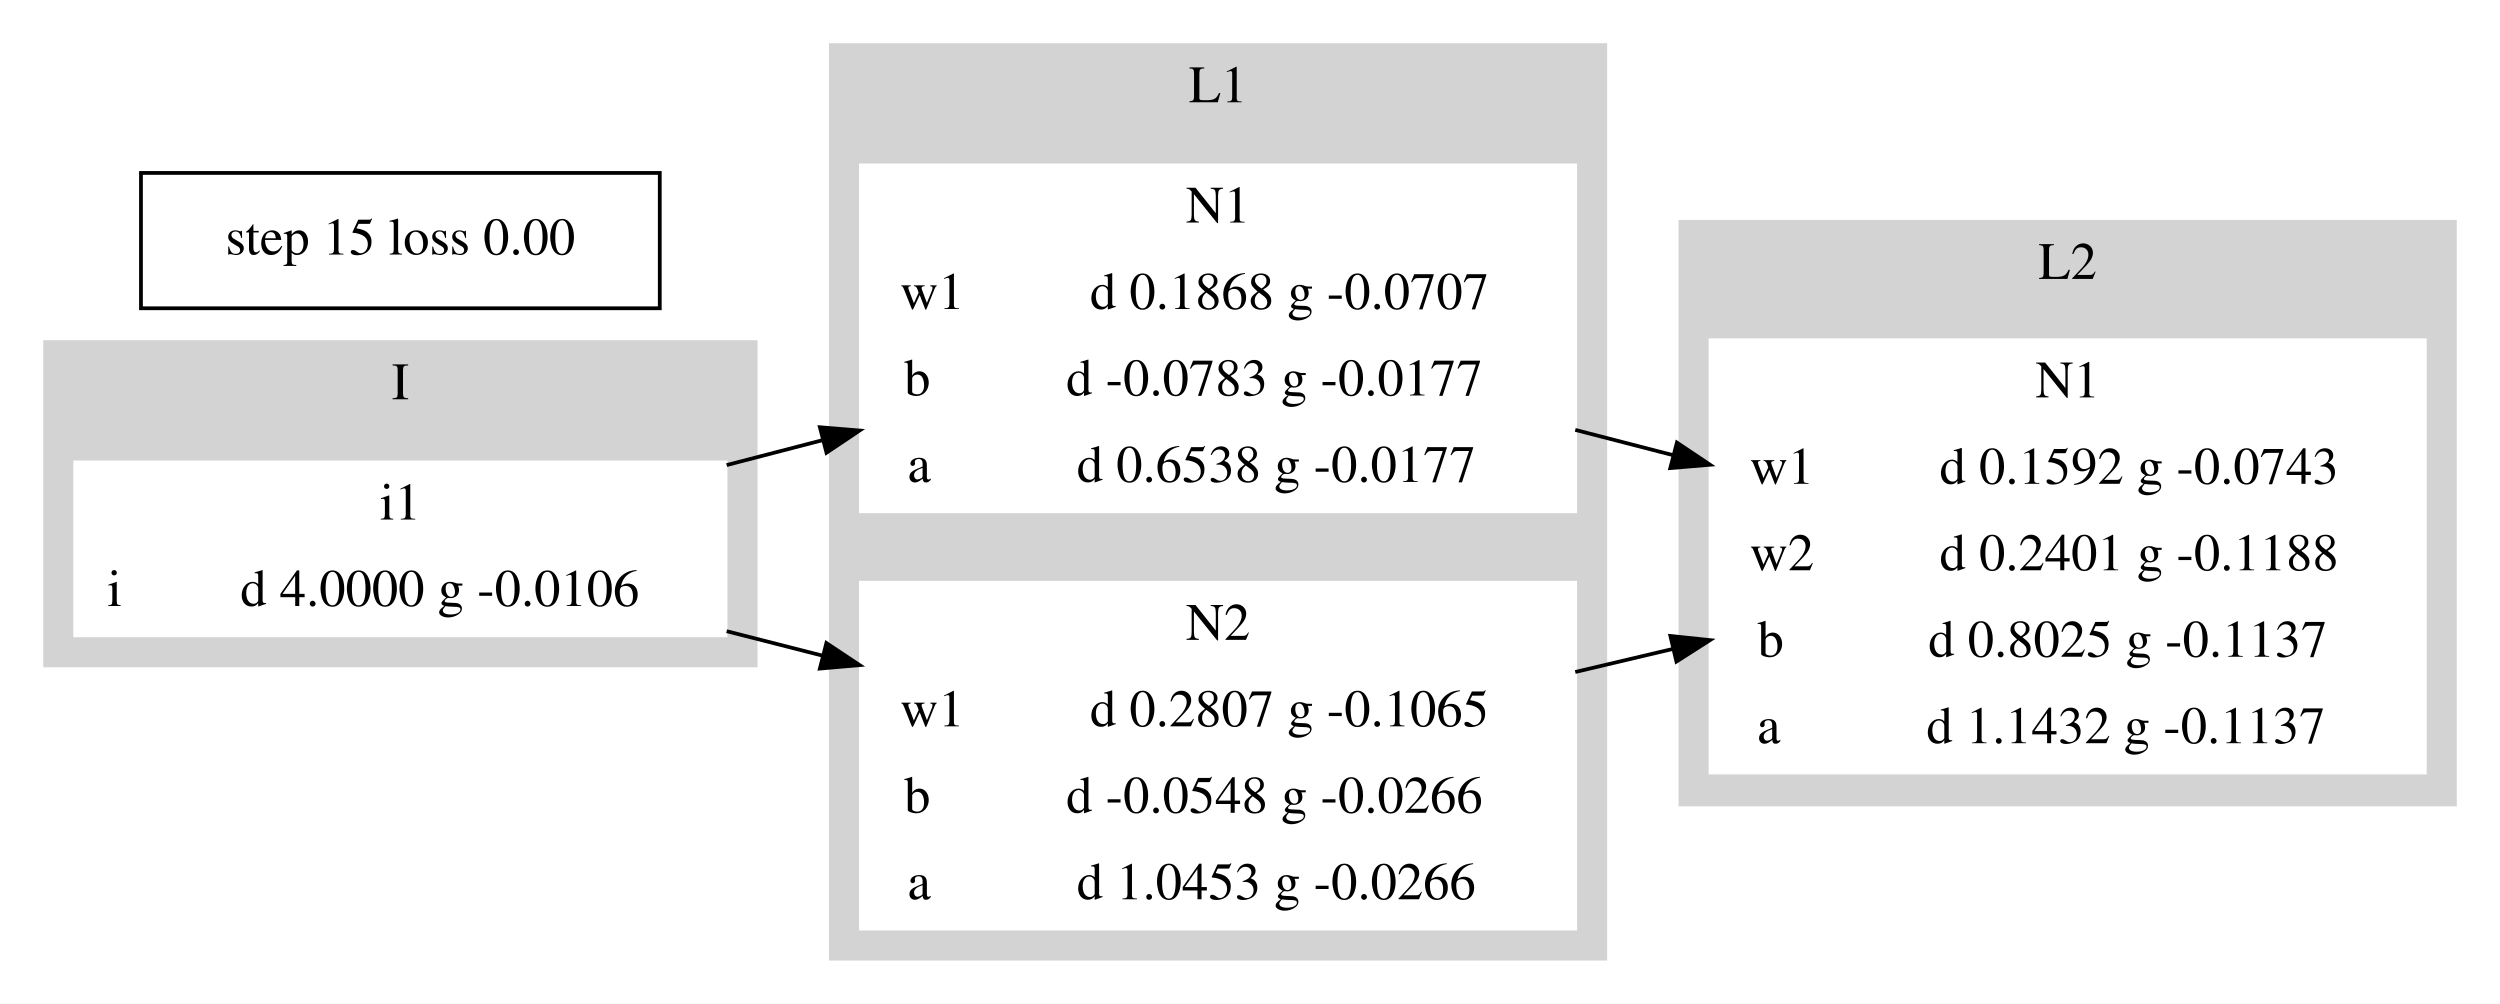
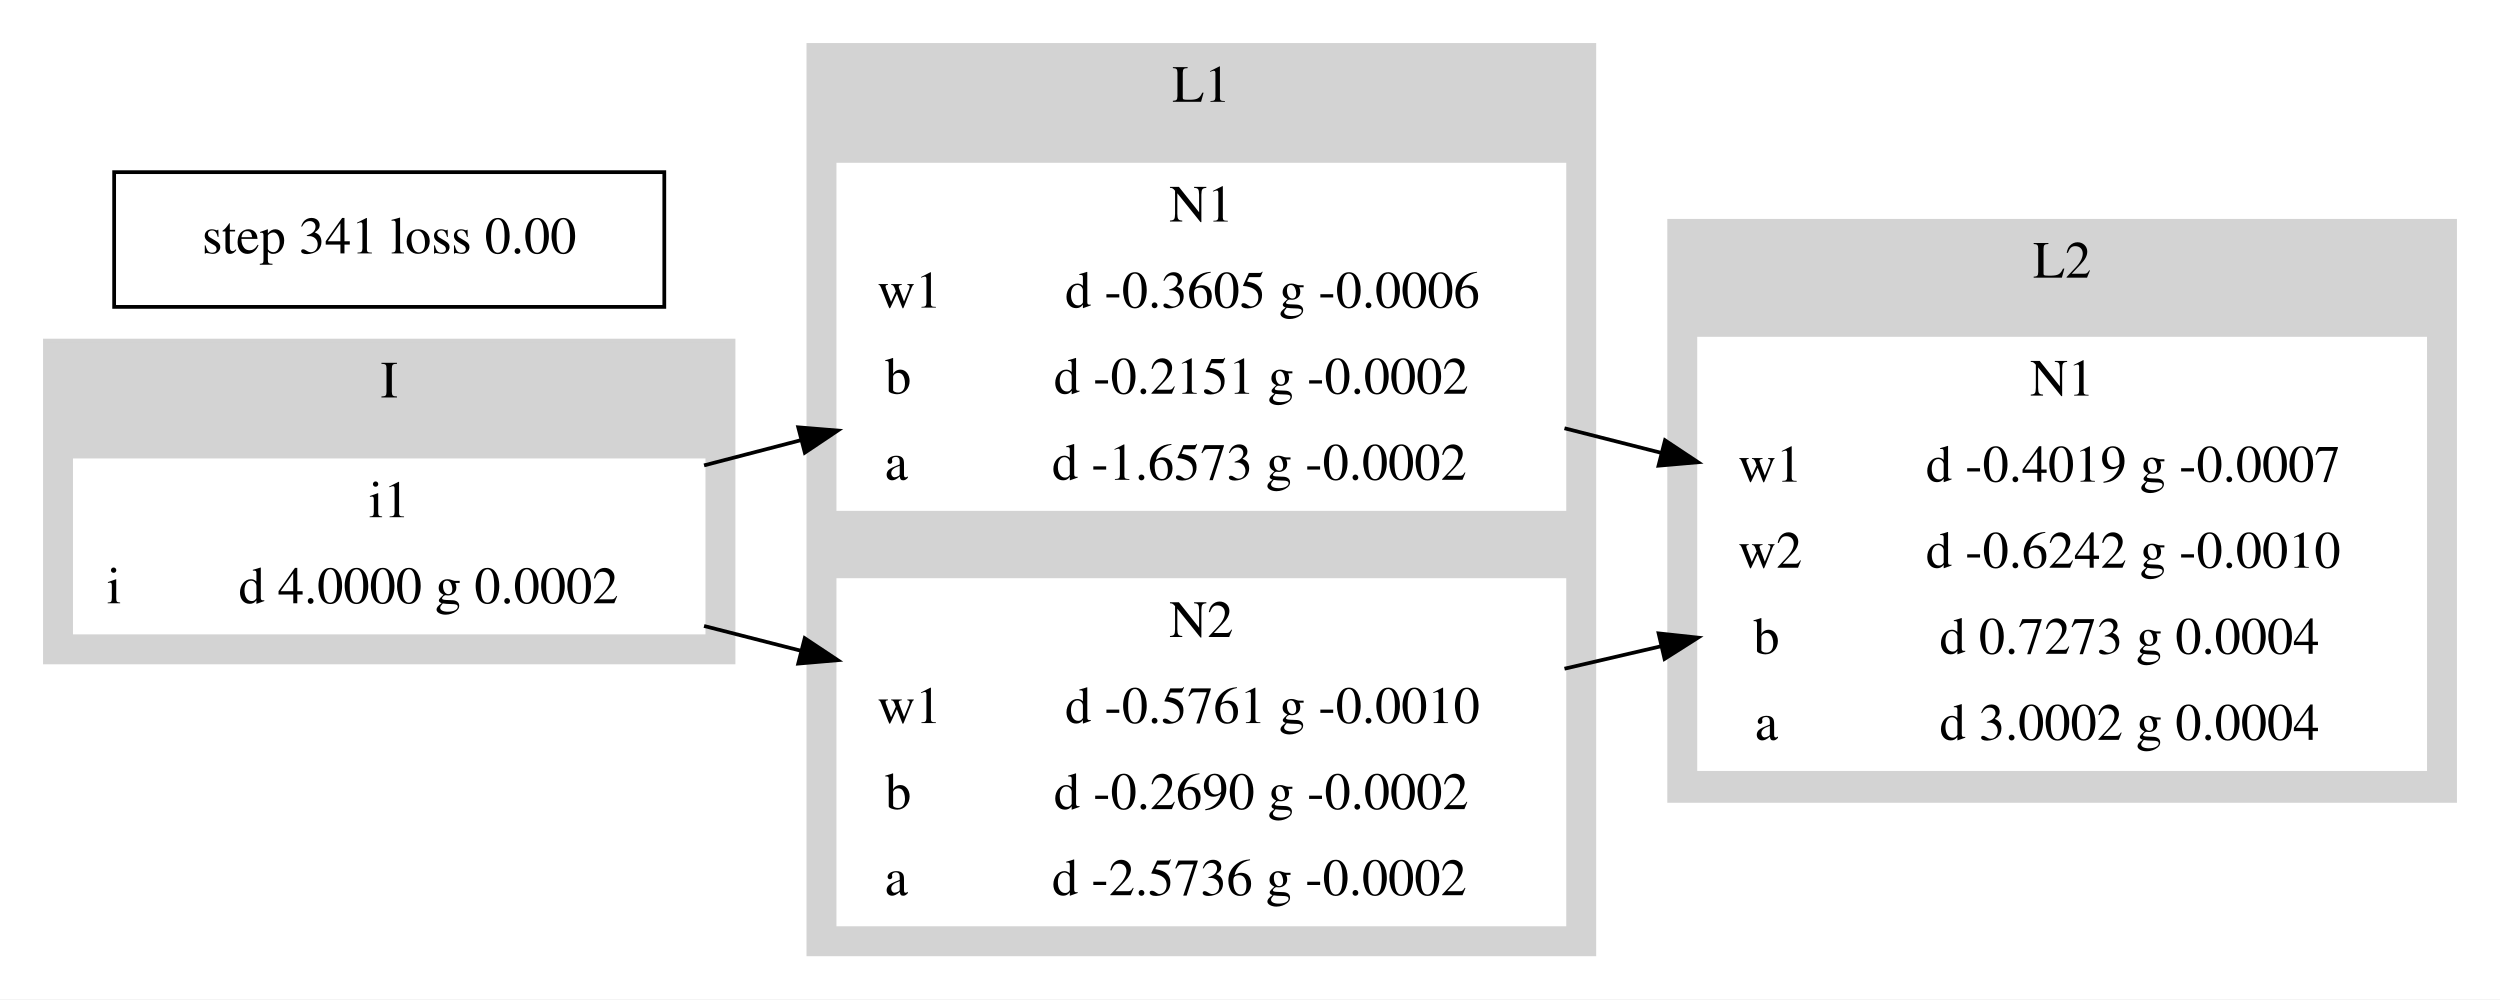
- <svg xmlns="http://www.w3.org/2000/svg" width="665pt" height="267pt" viewBox="0.00 0.00 665.00 267.00">
+ <svg xmlns="http://www.w3.org/2000/svg" width="668pt" height="267pt" viewBox="0.00 0.00 668.00 267.00">
  <g id="graph0" class="graph" transform="scale(1 1) rotate(0) translate(4 263)">
-     <polygon fill="white" stroke="transparent" points="-4,4 -4,-263 661,-263 661,4 -4,4" />
+     <polygon fill="white" stroke="transparent" points="-4,4 -4,-263 664,-263 664,4 -4,4" />
    <g id="clust1" class="cluster">
-       <polygon fill="lightgrey" stroke="lightgrey" points="8,-86 8,-172 197,-172 197,-86 8,-86" />
-       <text text-anchor="middle" x="102.5" y="-156.8" font-family="Times,serif" font-size="14.00">I</text>
+       <polygon fill="lightgrey" stroke="lightgrey" points="8,-86 8,-172 192,-172 192,-86 8,-86" />
+       <text text-anchor="middle" x="100" y="-156.8" font-family="Times,serif" font-size="14.00">I</text>
    </g>
    <g id="clust2" class="cluster">
-       <polygon fill="lightgrey" stroke="lightgrey" points="217,-8 217,-251 423,-251 423,-8 217,-8" />
-       <text text-anchor="middle" x="320" y="-235.8" font-family="Times,serif" font-size="14.00">L1</text>
+       <polygon fill="lightgrey" stroke="lightgrey" points="212,-8 212,-251 422,-251 422,-8 212,-8" />
+       <text text-anchor="middle" x="317" y="-235.8" font-family="Times,serif" font-size="14.00">L1</text>
    </g>
    <g id="clust3" class="cluster">
-       <polygon fill="lightgrey" stroke="lightgrey" points="443,-49 443,-204 649,-204 649,-49 443,-49" />
-       <text text-anchor="middle" x="546" y="-188.8" font-family="Times,serif" font-size="14.00">L2</text>
+       <polygon fill="lightgrey" stroke="lightgrey" points="442,-49 442,-204 652,-204 652,-49 442,-49" />
+       <text text-anchor="middle" x="547" y="-188.8" font-family="Times,serif" font-size="14.00">L2</text>
    </g>
    <g id="node1" class="node">
-       <polygon fill="white" stroke="white" points="16,-94 16,-140 189,-140 189,-94 16,-94" />
-       <text text-anchor="middle" x="102.5" y="-124.8" font-family="Times,serif" font-size="14.00">i1</text>
-       <polyline fill="none" stroke="white" points="16,-117 189,-117 " />
+       <polygon fill="white" stroke="white" points="16,-94 16,-140 184,-140 184,-94 16,-94" />
+       <text text-anchor="middle" x="100" y="-124.8" font-family="Times,serif" font-size="14.00">i1</text>
+       <polyline fill="none" stroke="white" points="16,-117 184,-117 " />
      <text text-anchor="middle" x="26.5" y="-101.8" font-family="Times,serif" font-size="14.00">i</text>
      <polyline fill="none" stroke="white" points="37,-94 37,-117 " />
-       <text text-anchor="middle" x="113" y="-101.8" font-family="Times,serif" font-size="14.00">d 4.0000 g -0.0106</text>
+       <text text-anchor="middle" x="110.5" y="-101.8" font-family="Times,serif" font-size="14.00">d 4.0000 g 0.0002</text>
    </g>
    <g id="node2" class="node">
-       <polygon fill="white" stroke="white" points="225,-127 225,-219 415,-219 415,-127 225,-127" />
-       <text text-anchor="middle" x="320" y="-203.8" font-family="Times,serif" font-size="14.00">N1</text>
-       <polyline fill="none" stroke="white" points="225,-196 415,-196 " />
-       <text text-anchor="middle" x="244" y="-180.8" font-family="Times,serif" font-size="14.00">w1</text>
-       <polyline fill="none" stroke="white" points="263,-173 263,-196 " />
-       <text text-anchor="middle" x="339" y="-180.8" font-family="Times,serif" font-size="14.00">d 0.1868 g -0.0707</text>
-       <polyline fill="none" stroke="white" points="225,-173 415,-173 " />
-       <text text-anchor="middle" x="240" y="-157.8" font-family="Times,serif" font-size="14.00">b</text>
-       <polyline fill="none" stroke="white" points="255,-150 255,-173 " />
-       <text text-anchor="middle" x="335" y="-157.8" font-family="Times,serif" font-size="14.00">d -0.0783 g -0.0177</text>
-       <polyline fill="none" stroke="white" points="225,-150 415,-150 " />
-       <text text-anchor="middle" x="240.5" y="-134.8" font-family="Times,serif" font-size="14.00">a</text>
-       <polyline fill="none" stroke="white" points="256,-127 256,-150 " />
-       <text text-anchor="middle" x="335.5" y="-134.8" font-family="Times,serif" font-size="14.00">d 0.6538 g -0.0177</text>
+       <polygon fill="white" stroke="white" points="220,-127 220,-219 414,-219 414,-127 220,-127" />
+       <text text-anchor="middle" x="317" y="-203.8" font-family="Times,serif" font-size="14.00">N1</text>
+       <polyline fill="none" stroke="white" points="220,-196 414,-196 " />
+       <text text-anchor="middle" x="239" y="-180.8" font-family="Times,serif" font-size="14.00">w1</text>
+       <polyline fill="none" stroke="white" points="258,-173 258,-196 " />
+       <text text-anchor="middle" x="336" y="-180.8" font-family="Times,serif" font-size="14.00">d -0.3605 g -0.0006</text>
+       <polyline fill="none" stroke="white" points="220,-173 414,-173 " />
+       <text text-anchor="middle" x="236" y="-157.8" font-family="Times,serif" font-size="14.00">b</text>
+       <polyline fill="none" stroke="white" points="252,-150 252,-173 " />
+       <text text-anchor="middle" x="333" y="-157.8" font-family="Times,serif" font-size="14.00">d -0.2151 g -0.0002</text>
+       <polyline fill="none" stroke="white" points="220,-150 414,-150 " />
+       <text text-anchor="middle" x="235.5" y="-134.8" font-family="Times,serif" font-size="14.00">a</text>
+       <polyline fill="none" stroke="white" points="251,-127 251,-150 " />
+       <text text-anchor="middle" x="332.5" y="-134.8" font-family="Times,serif" font-size="14.00">d -1.6573 g -0.0002</text>
    </g>
    <g id="edge1" class="edge">
-       <path fill="none" stroke="black" d="M189.29,-139.29C197.73,-141.49 206.36,-143.73 214.96,-145.96" />
-       <polygon fill="black" stroke="black" points="214.09,-149.35 224.65,-148.48 215.85,-142.58 214.09,-149.35" />
+       <path fill="none" stroke="black" d="M184.12,-138.65C192.62,-140.86 201.34,-143.13 210.04,-145.4" />
+       <polygon fill="black" stroke="black" points="209.29,-148.82 219.84,-147.95 211.05,-142.05 209.29,-148.82" />
    </g>
    <g id="node3" class="node">
-       <polygon fill="white" stroke="white" points="225,-16 225,-108 415,-108 415,-16 225,-16" />
-       <text text-anchor="middle" x="320" y="-92.8" font-family="Times,serif" font-size="14.00">N2</text>
-       <polyline fill="none" stroke="white" points="225,-85 415,-85 " />
-       <text text-anchor="middle" x="244" y="-69.8" font-family="Times,serif" font-size="14.00">w1</text>
-       <polyline fill="none" stroke="white" points="263,-62 263,-85 " />
-       <text text-anchor="middle" x="339" y="-69.8" font-family="Times,serif" font-size="14.00">d 0.2807 g -0.1065</text>
-       <polyline fill="none" stroke="white" points="225,-62 415,-62 " />
-       <text text-anchor="middle" x="240" y="-46.8" font-family="Times,serif" font-size="14.00">b</text>
-       <polyline fill="none" stroke="white" points="255,-39 255,-62 " />
-       <text text-anchor="middle" x="335" y="-46.8" font-family="Times,serif" font-size="14.00">d -0.0548 g -0.0266</text>
-       <polyline fill="none" stroke="white" points="225,-39 415,-39 " />
-       <text text-anchor="middle" x="240.5" y="-23.8" font-family="Times,serif" font-size="14.00">a</text>
-       <polyline fill="none" stroke="white" points="256,-16 256,-39 " />
-       <text text-anchor="middle" x="335.5" y="-23.8" font-family="Times,serif" font-size="14.00">d 1.0453 g -0.0266</text>
+       <polygon fill="white" stroke="white" points="220,-16 220,-108 414,-108 414,-16 220,-16" />
+       <text text-anchor="middle" x="317" y="-92.8" font-family="Times,serif" font-size="14.00">N2</text>
+       <polyline fill="none" stroke="white" points="220,-85 414,-85 " />
+       <text text-anchor="middle" x="239" y="-69.8" font-family="Times,serif" font-size="14.00">w1</text>
+       <polyline fill="none" stroke="white" points="258,-62 258,-85 " />
+       <text text-anchor="middle" x="336" y="-69.8" font-family="Times,serif" font-size="14.00">d -0.5761 g -0.0010</text>
+       <polyline fill="none" stroke="white" points="220,-62 414,-62 " />
+       <text text-anchor="middle" x="236" y="-46.8" font-family="Times,serif" font-size="14.00">b</text>
+       <polyline fill="none" stroke="white" points="252,-39 252,-62 " />
+       <text text-anchor="middle" x="333" y="-46.8" font-family="Times,serif" font-size="14.00">d -0.2690 g -0.0002</text>
+       <polyline fill="none" stroke="white" points="220,-39 414,-39 " />
+       <text text-anchor="middle" x="235.5" y="-23.8" font-family="Times,serif" font-size="14.00">a</text>
+       <polyline fill="none" stroke="white" points="251,-16 251,-39 " />
+       <text text-anchor="middle" x="332.5" y="-23.8" font-family="Times,serif" font-size="14.00">d -2.5736 g -0.0002</text>
    </g>
    <g id="edge2" class="edge">
-       <path fill="none" stroke="black" d="M189.29,-95.1C197.64,-92.97 206.18,-90.79 214.69,-88.62" />
-       <polygon fill="black" stroke="black" points="215.82,-91.95 224.65,-86.08 214.09,-85.16 215.82,-91.95" />
+       <path fill="none" stroke="black" d="M184.12,-95.74C192.62,-93.56 201.34,-91.33 210.04,-89.11" />
+       <polygon fill="black" stroke="black" points="211.02,-92.47 219.84,-86.6 209.29,-85.69 211.02,-92.47" />
    </g>
    <g id="node4" class="node">
-       <polygon fill="white" stroke="white" points="451,-57.5 451,-172.5 641,-172.5 641,-57.5 451,-57.5" />
-       <text text-anchor="middle" x="546" y="-157.3" font-family="Times,serif" font-size="14.00">N1</text>
-       <polyline fill="none" stroke="white" points="451,-149.5 641,-149.5 " />
-       <text text-anchor="middle" x="470" y="-134.3" font-family="Times,serif" font-size="14.00">w1</text>
-       <polyline fill="none" stroke="white" points="489,-126.5 489,-149.5 " />
-       <text text-anchor="middle" x="565" y="-134.3" font-family="Times,serif" font-size="14.00">d 0.1592 g -0.0743</text>
-       <polyline fill="none" stroke="white" points="451,-126.5 641,-126.5 " />
-       <text text-anchor="middle" x="470" y="-111.3" font-family="Times,serif" font-size="14.00">w2</text>
-       <polyline fill="none" stroke="white" points="489,-103.5 489,-126.5 " />
-       <text text-anchor="middle" x="565" y="-111.3" font-family="Times,serif" font-size="14.00">d 0.2401 g -0.1188</text>
-       <polyline fill="none" stroke="white" points="451,-103.5 641,-103.5 " />
-       <text text-anchor="middle" x="467" y="-88.3" font-family="Times,serif" font-size="14.00">b</text>
-       <polyline fill="none" stroke="white" points="483,-80.5 483,-103.5 " />
-       <text text-anchor="middle" x="562" y="-88.3" font-family="Times,serif" font-size="14.00">d 0.8025 g -0.1137</text>
-       <polyline fill="none" stroke="white" points="451,-80.5 641,-80.5 " />
-       <text text-anchor="middle" x="466.5" y="-65.3" font-family="Times,serif" font-size="14.00">a</text>
-       <polyline fill="none" stroke="white" points="482,-57.5 482,-80.5 " />
-       <text text-anchor="middle" x="561.5" y="-65.3" font-family="Times,serif" font-size="14.00">d 1.1432 g -0.1137</text>
+       <polygon fill="white" stroke="white" points="450,-57.5 450,-172.5 644,-172.5 644,-57.5 450,-57.5" />
+       <text text-anchor="middle" x="547" y="-157.3" font-family="Times,serif" font-size="14.00">N1</text>
+       <polyline fill="none" stroke="white" points="450,-149.5 644,-149.5 " />
+       <text text-anchor="middle" x="469" y="-134.3" font-family="Times,serif" font-size="14.00">w1</text>
+       <polyline fill="none" stroke="white" points="488,-126.5 488,-149.5 " />
+       <text text-anchor="middle" x="566" y="-134.3" font-family="Times,serif" font-size="14.00">d -0.4019 g -0.0007</text>
+       <polyline fill="none" stroke="white" points="450,-126.5 644,-126.5 " />
+       <text text-anchor="middle" x="469" y="-111.3" font-family="Times,serif" font-size="14.00">w2</text>
+       <polyline fill="none" stroke="white" points="488,-103.5 488,-126.5 " />
+       <text text-anchor="middle" x="566" y="-111.3" font-family="Times,serif" font-size="14.00">d -0.6242 g -0.0010</text>
+       <polyline fill="none" stroke="white" points="450,-103.5 644,-103.5 " />
+       <text text-anchor="middle" x="468" y="-88.3" font-family="Times,serif" font-size="14.00">b</text>
+       <polyline fill="none" stroke="white" points="486,-80.5 486,-103.5 " />
+       <text text-anchor="middle" x="565" y="-88.3" font-family="Times,serif" font-size="14.00">d 0.7273 g 0.0004</text>
+       <polyline fill="none" stroke="white" points="450,-80.5 644,-80.5 " />
+       <text text-anchor="middle" x="468" y="-65.3" font-family="Times,serif" font-size="14.00">a</text>
+       <polyline fill="none" stroke="white" points="486,-57.5 486,-80.5 " />
+       <text text-anchor="middle" x="565" y="-65.3" font-family="Times,serif" font-size="14.00">d 3.0002 g 0.0004</text>
    </g>
    <g id="edge3" class="edge">
-       <path fill="none" stroke="black" d="M415.02,-148.65C423.63,-146.43 432.39,-144.16 441.08,-141.91" />
-       <polygon fill="black" stroke="black" points="442.06,-145.27 450.86,-139.38 440.3,-138.49 442.06,-145.27" />
+       <path fill="none" stroke="black" d="M414.03,-148.57C422.61,-146.39 431.33,-144.17 439.98,-141.97" />
+       <polygon fill="black" stroke="black" points="440.89,-145.35 449.71,-139.49 439.16,-138.57 440.89,-145.35" />
    </g>
    <g id="edge4" class="edge">
-       <path fill="none" stroke="black" d="M415.02,-84.25C423.63,-86.28 432.39,-88.36 441.08,-90.41" />
-       <polygon fill="black" stroke="black" points="440.32,-93.83 450.86,-92.73 441.93,-87.02 440.32,-93.83" />
+       <path fill="none" stroke="black" d="M414.03,-84.32C422.52,-86.3 431.14,-88.3 439.7,-90.29" />
+       <polygon fill="black" stroke="black" points="439.18,-93.76 449.71,-92.62 440.77,-86.94 439.18,-93.76" />
    </g>
    <g id="node5" class="node">
-       <polygon fill="none" stroke="black" points="33.5,-181 33.5,-217 171.5,-217 171.5,-181 33.5,-181" />
-       <text text-anchor="middle" x="102.5" y="-195.3" font-family="Times,serif" font-size="14.00">step 15 loss 0.00</text>
+       <polygon fill="none" stroke="black" points="26.5,-181 26.5,-217 173.5,-217 173.5,-181 26.5,-181" />
+       <text text-anchor="middle" x="100" y="-195.3" font-family="Times,serif" font-size="14.00">step 341 loss 0.00</text>
    </g>
  </g>
</svg>
